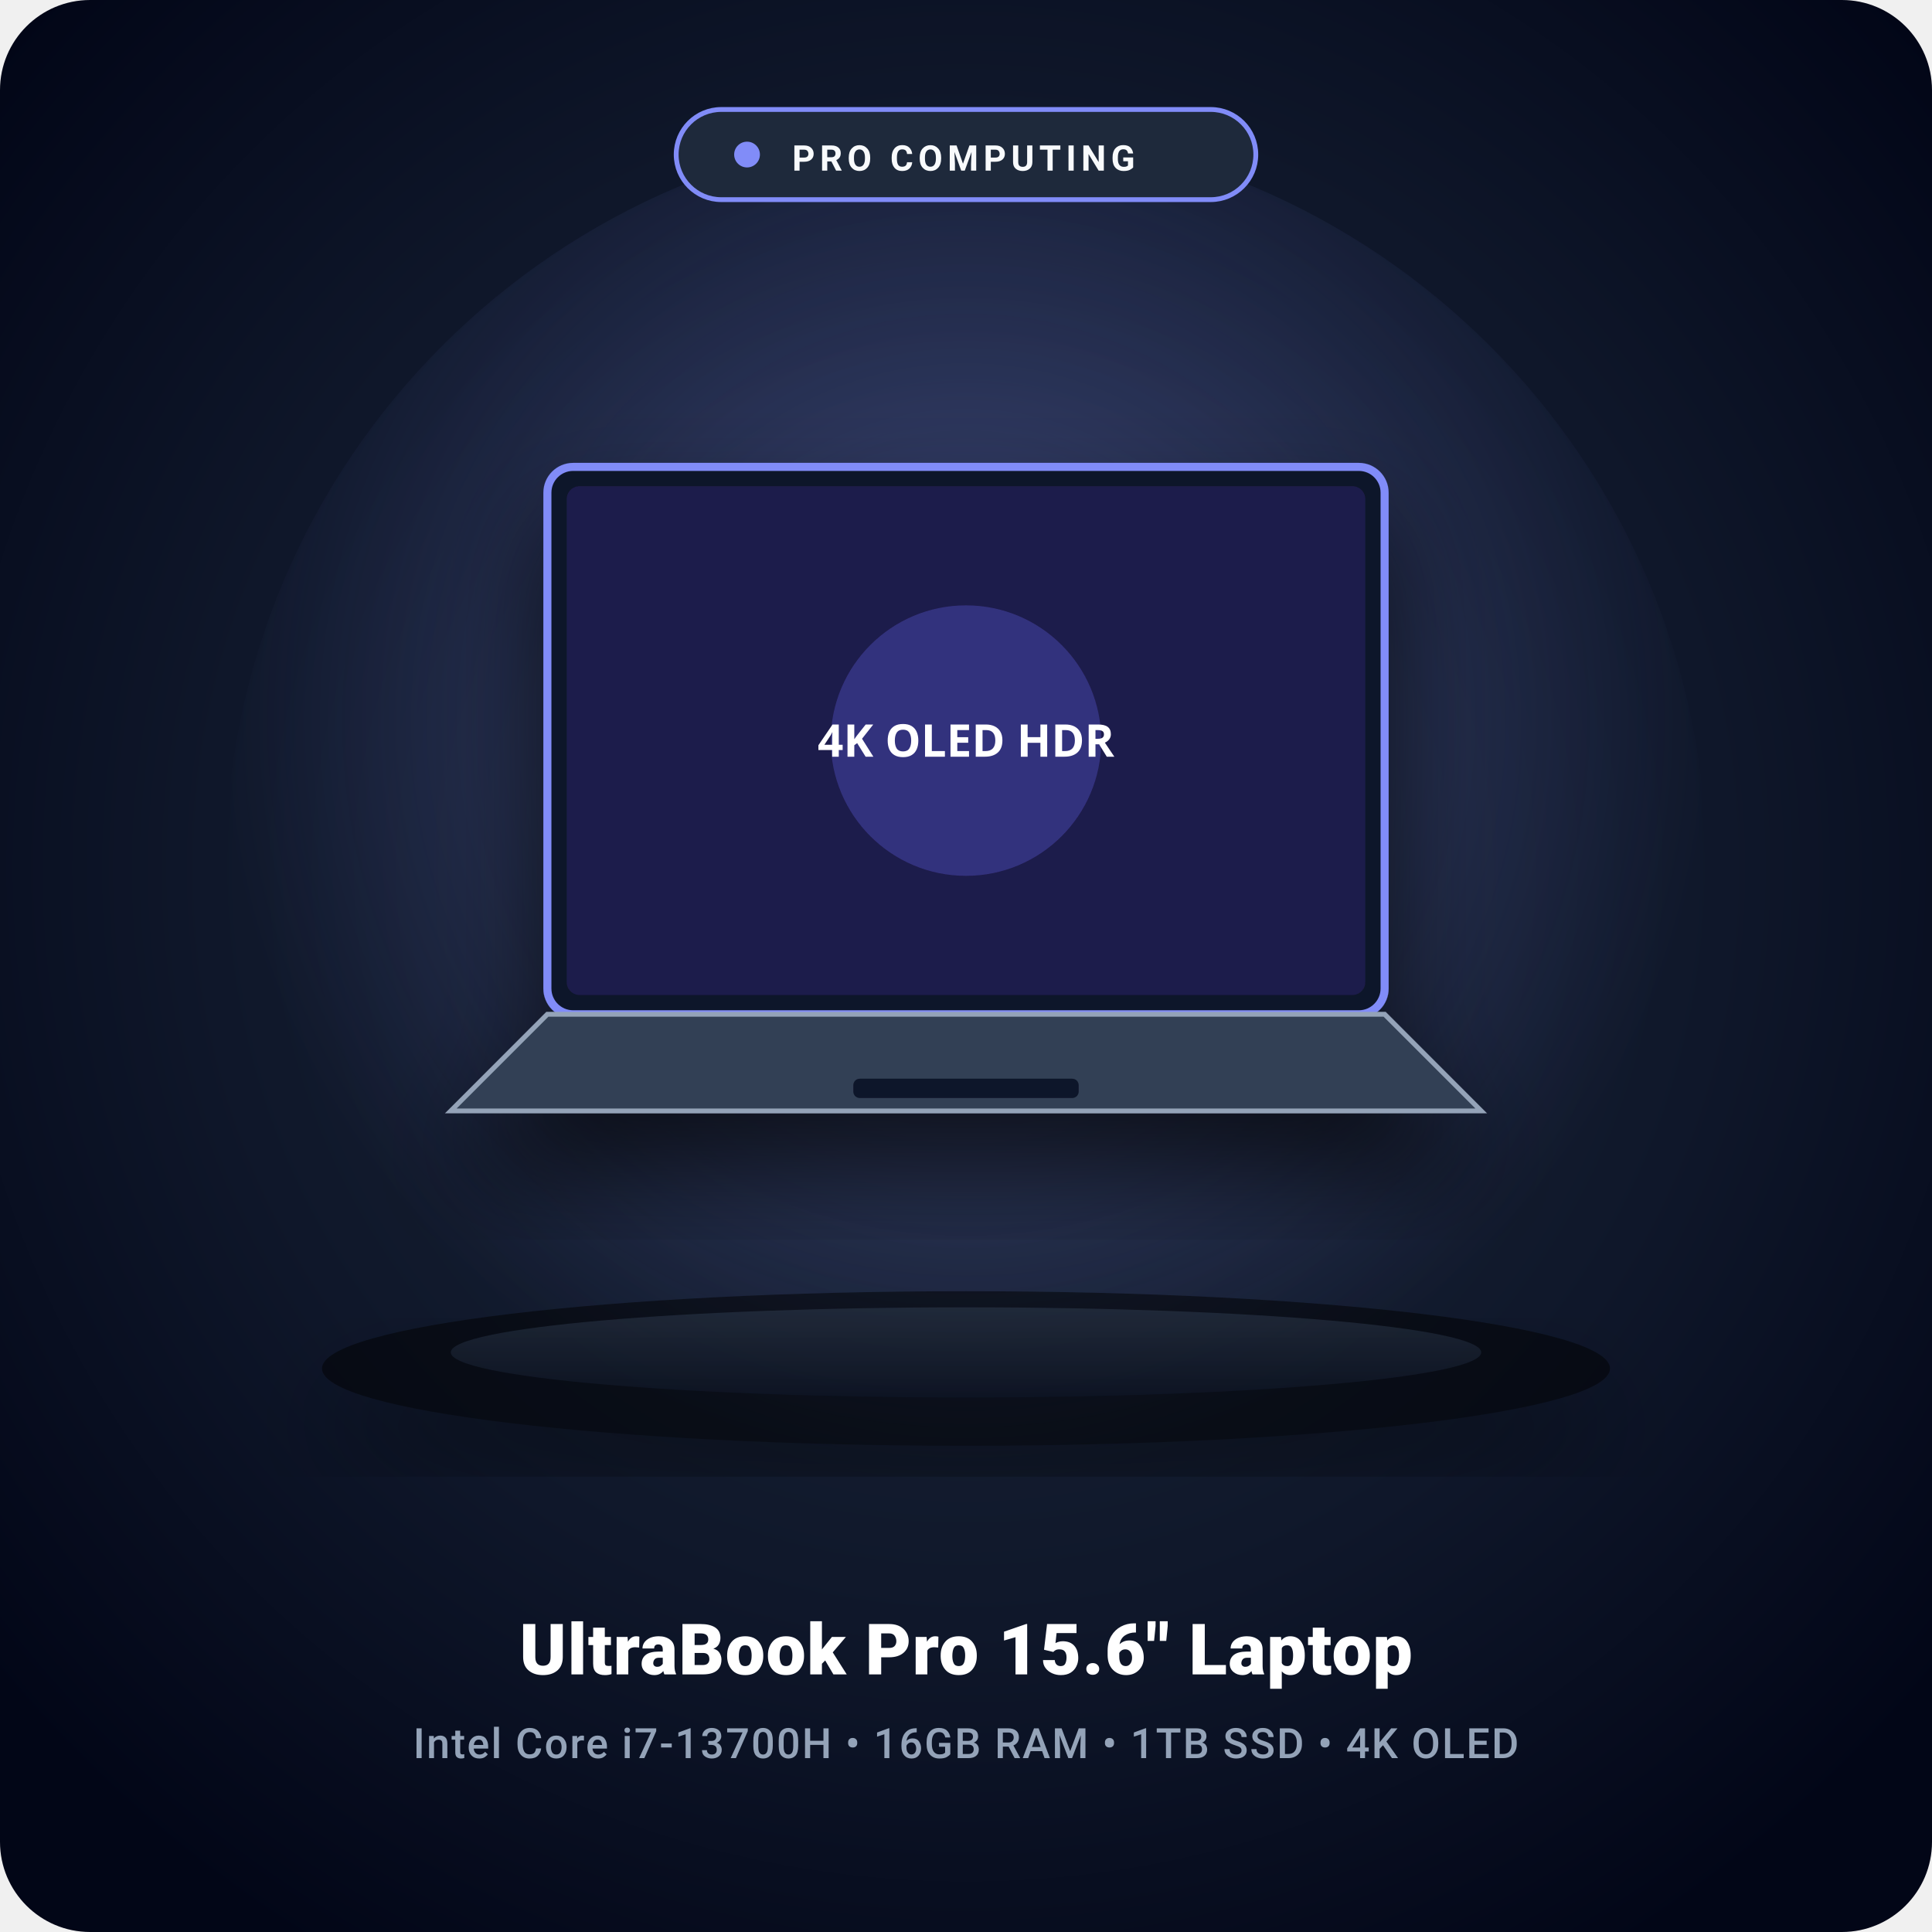
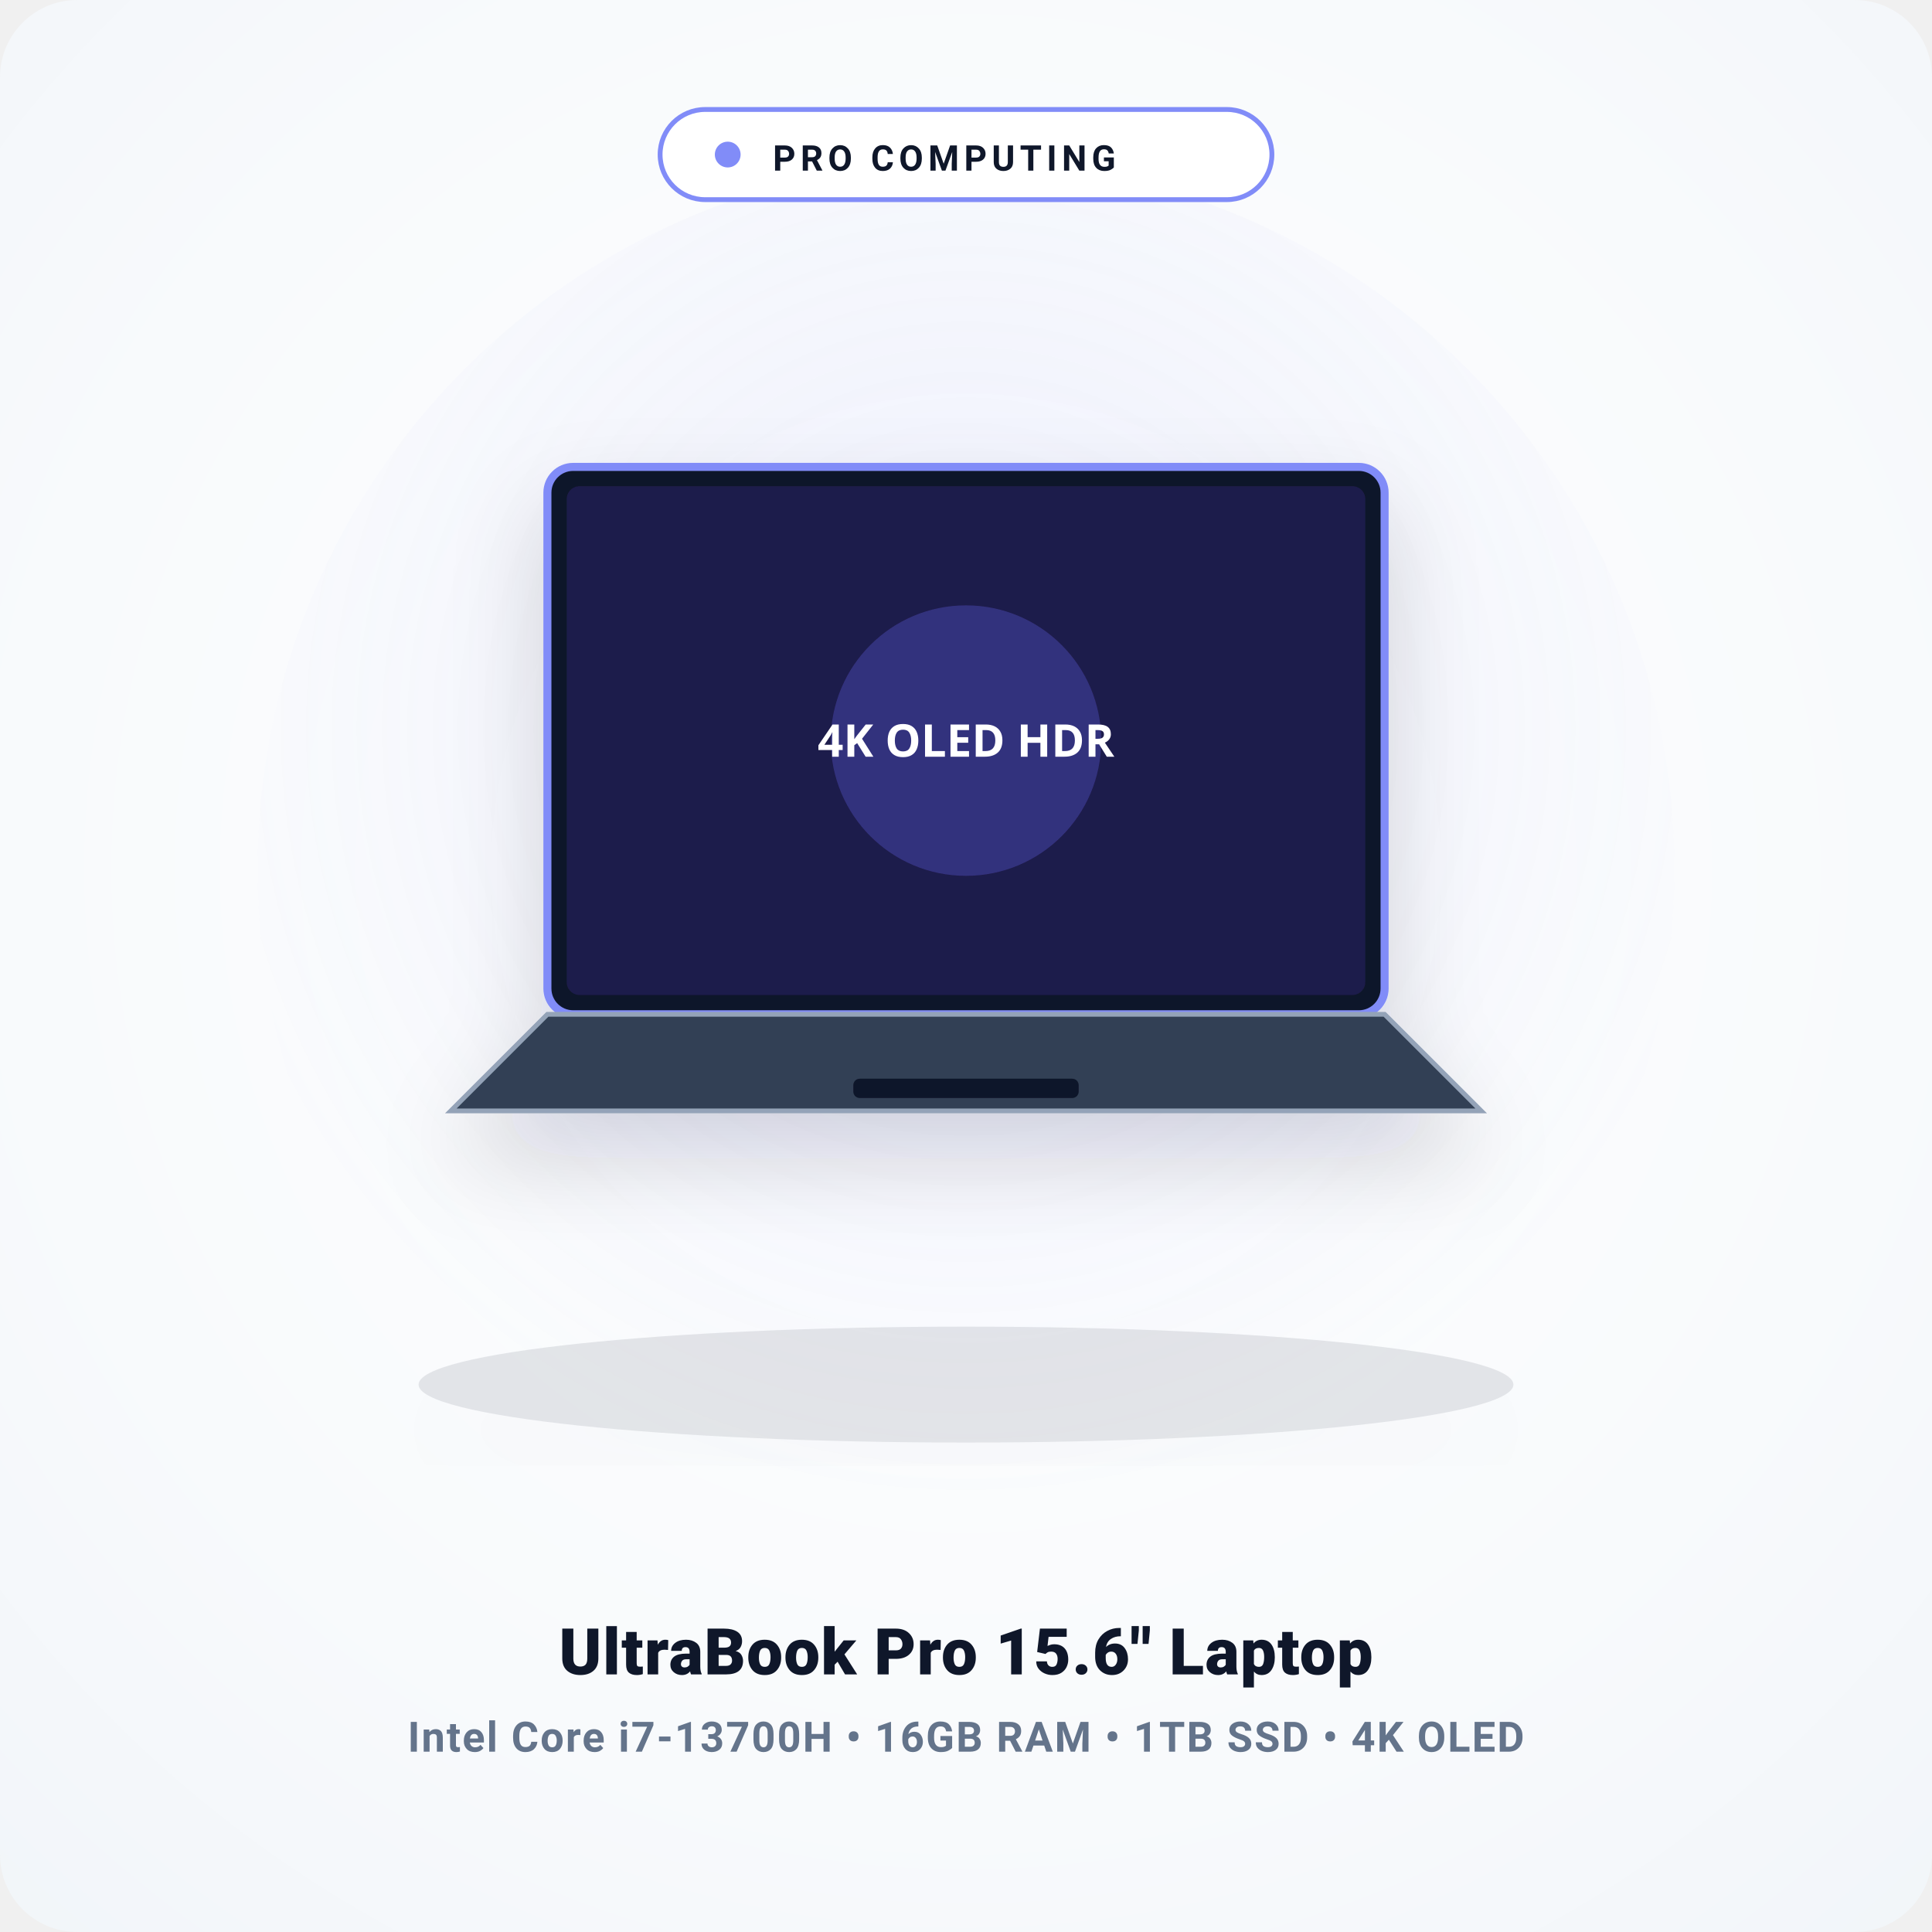
<svg xmlns="http://www.w3.org/2000/svg" viewBox="0 0 600 600" width="100%" height="100%">
  <defs>
-     <radialGradient id="bgGlow" cx="50%" cy="45%" r="65%">
-       <stop offset="0%" stop-color="#1e293b" />
-       <stop offset="60%" stop-color="#0f172a" />
-       <stop offset="100%" stop-color="#020617" />
+     <radialGradient id="bgGlow" cx="50%" cy="45%" r="75%">
+       <stop offset="0%" stop-color="#ffffff" />
+       <stop offset="65%" stop-color="#f8fafc" />
+       <stop offset="100%" stop-color="#f1f5f9" />
    </radialGradient>
-     <radialGradient id="spotlight" cx="50%" cy="40%" r="50%">
-       <stop offset="0%" stop-color="#818cf8" stop-opacity="0.35" />
+     <radialGradient id="spotlight" cx="50%" cy="40%" r="55%">
+       <stop offset="0%" stop-color="#818cf8" stop-opacity="0.12" />
      <stop offset="100%" stop-color="#818cf8" stop-opacity="0" />
    </radialGradient>
-     <linearGradient id="podiumGrad" x1="0%" y1="0%" x2="0%" y2="100%">
-       <stop offset="0%" stop-color="#334155" stop-opacity="0.8" />
-       <stop offset="100%" stop-color="#0f172a" stop-opacity="0.9" />
-     </linearGradient>
    <filter id="dropShadow" x="-20%" y="-20%" width="140%" height="140%">
-       <feDropShadow dx="0" dy="18" stdDeviation="16" flood-color="#000000" flood-opacity="0.65" />
-     </filter>
-     <filter id="softGlow" x="-20%" y="-20%" width="140%" height="140%">
-       <feGaussianBlur stdDeviation="8" result="blur" />
-       <feComposite in="SourceGraphic" in2="blur" operator="over" />
+       <feDropShadow dx="0" dy="14" stdDeviation="14" flood-color="#0f172a" flood-opacity="0.15" />
    </filter>
  </defs>
-   <rect width="600" height="600" fill="url(#bgGlow)" rx="28" />
-   <circle cx="300" cy="270" r="230" fill="url(#spotlight)" />
-   <ellipse cx="300" cy="425" rx="200" ry="24" fill="#000000" opacity="0.5" filter="url(#dropShadow)" />
-   <ellipse cx="300" cy="420" rx="160" ry="14" fill="url(#podiumGrad)" opacity="0.6" />
+   <rect width="600" height="600" fill="url(#bgGlow)" rx="24" />
+   <circle cx="300" cy="270" r="220" fill="url(#spotlight)" />
+   <ellipse cx="300" cy="430" rx="170" ry="18" fill="#0f172a" opacity="0.1" filter="url(#dropShadow)" />
  <g transform="translate(300, 48)">
-     <rect x="-90" y="-14" width="180" height="28" rx="14" fill="#1e293b" stroke="#818cf8" stroke-width="1.5" />
-     <circle cx="-68" cy="0" r="4" fill="#818cf8" />
-     <text x="-54" y="5" font-family="-apple-system, BlinkMacSystemFont, 'Segoe UI', Roboto, sans-serif" font-size="11" font-weight="700" fill="#f8fafc" letter-spacing="1.5">PRO COMPUTING</text>
+     <rect x="-95" y="-14" width="190" height="28" rx="14" fill="#ffffff" stroke="#818cf8" stroke-width="1.5" />
+     <circle cx="-74" cy="0" r="4" fill="#818cf8" />
+     <text x="-60" y="5" font-family="-apple-system, BlinkMacSystemFont, 'Segoe UI', Roboto, sans-serif" font-size="11" font-weight="700" fill="#0f172a" letter-spacing="1.5">PRO COMPUTING</text>
  </g>
  <g id="productArtwork" filter="url(#dropShadow)">
    <g transform="translate(140, 145)">
      <rect x="30" y="0" width="260" height="170" rx="8" fill="#0f172a" stroke="#818cf8" stroke-width="2.5" />
      <rect x="36" y="6" width="248" height="158" rx="4" fill="#1e1b4b" />
      <circle cx="160" cy="85" r="42" fill="#6366f1" opacity="0.3" />
      <text x="160" y="90" font-family="sans-serif" font-size="14" font-weight="800" fill="#ffffff" text-anchor="middle">4K OLED HDR</text>
      <polygon points="0,200 320,200 290,170 30,170" fill="#334155" stroke="#94a3b8" stroke-width="1.5" />
      <rect x="125" y="190" width="70" height="6" rx="2" fill="#0f172a" />
    </g>
  </g>
  <g transform="translate(300, 520)">
-     <text x="0" y="0" font-family="-apple-system, BlinkMacSystemFont, 'Segoe UI', Roboto, sans-serif" font-size="22" font-weight="800" fill="#ffffff" text-anchor="middle" letter-spacing="0.3">UltraBook Pro 15.6" Laptop</text>
-     <text x="0" y="26" font-family="-apple-system, BlinkMacSystemFont, 'Segoe UI', Roboto, sans-serif" font-size="13" font-weight="500" fill="#94a3b8" text-anchor="middle" letter-spacing="0.5">Intel Core i7-13700H • 16GB RAM • 1TB SSD • 4K OLED</text>
+     <text x="0" y="0" font-family="-apple-system, BlinkMacSystemFont, 'Segoe UI', Roboto, sans-serif" font-size="20" font-weight="800" fill="#0f172a" text-anchor="middle" letter-spacing="0.3">UltraBook Pro 15.6" Laptop</text>
+     <text x="0" y="24" font-family="-apple-system, BlinkMacSystemFont, 'Segoe UI', Roboto, sans-serif" font-size="13" font-weight="600" fill="#64748b" text-anchor="middle" letter-spacing="0.5">Intel Core i7-13700H • 16GB RAM • 1TB SSD • 4K OLED</text>
  </g>
</svg>
